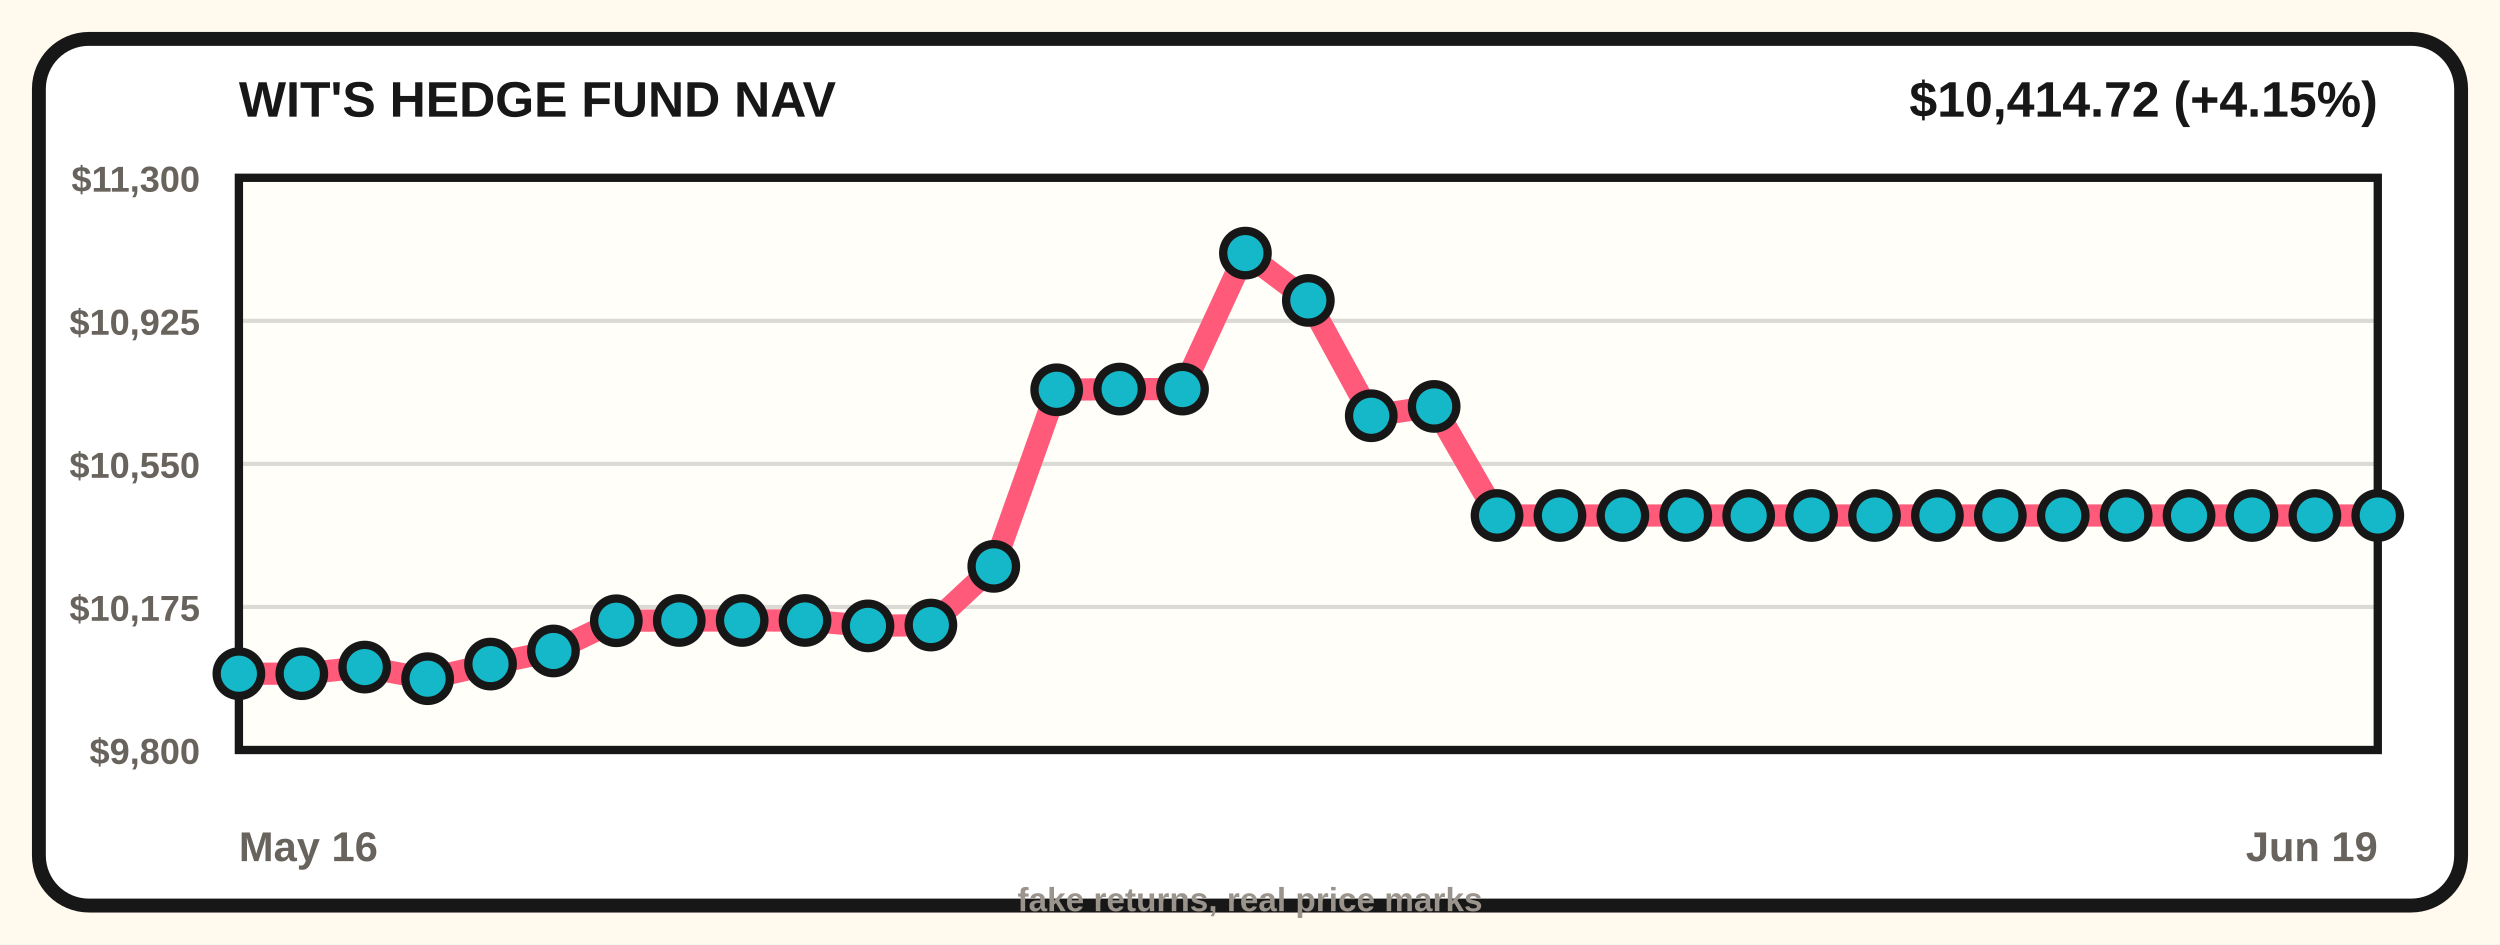
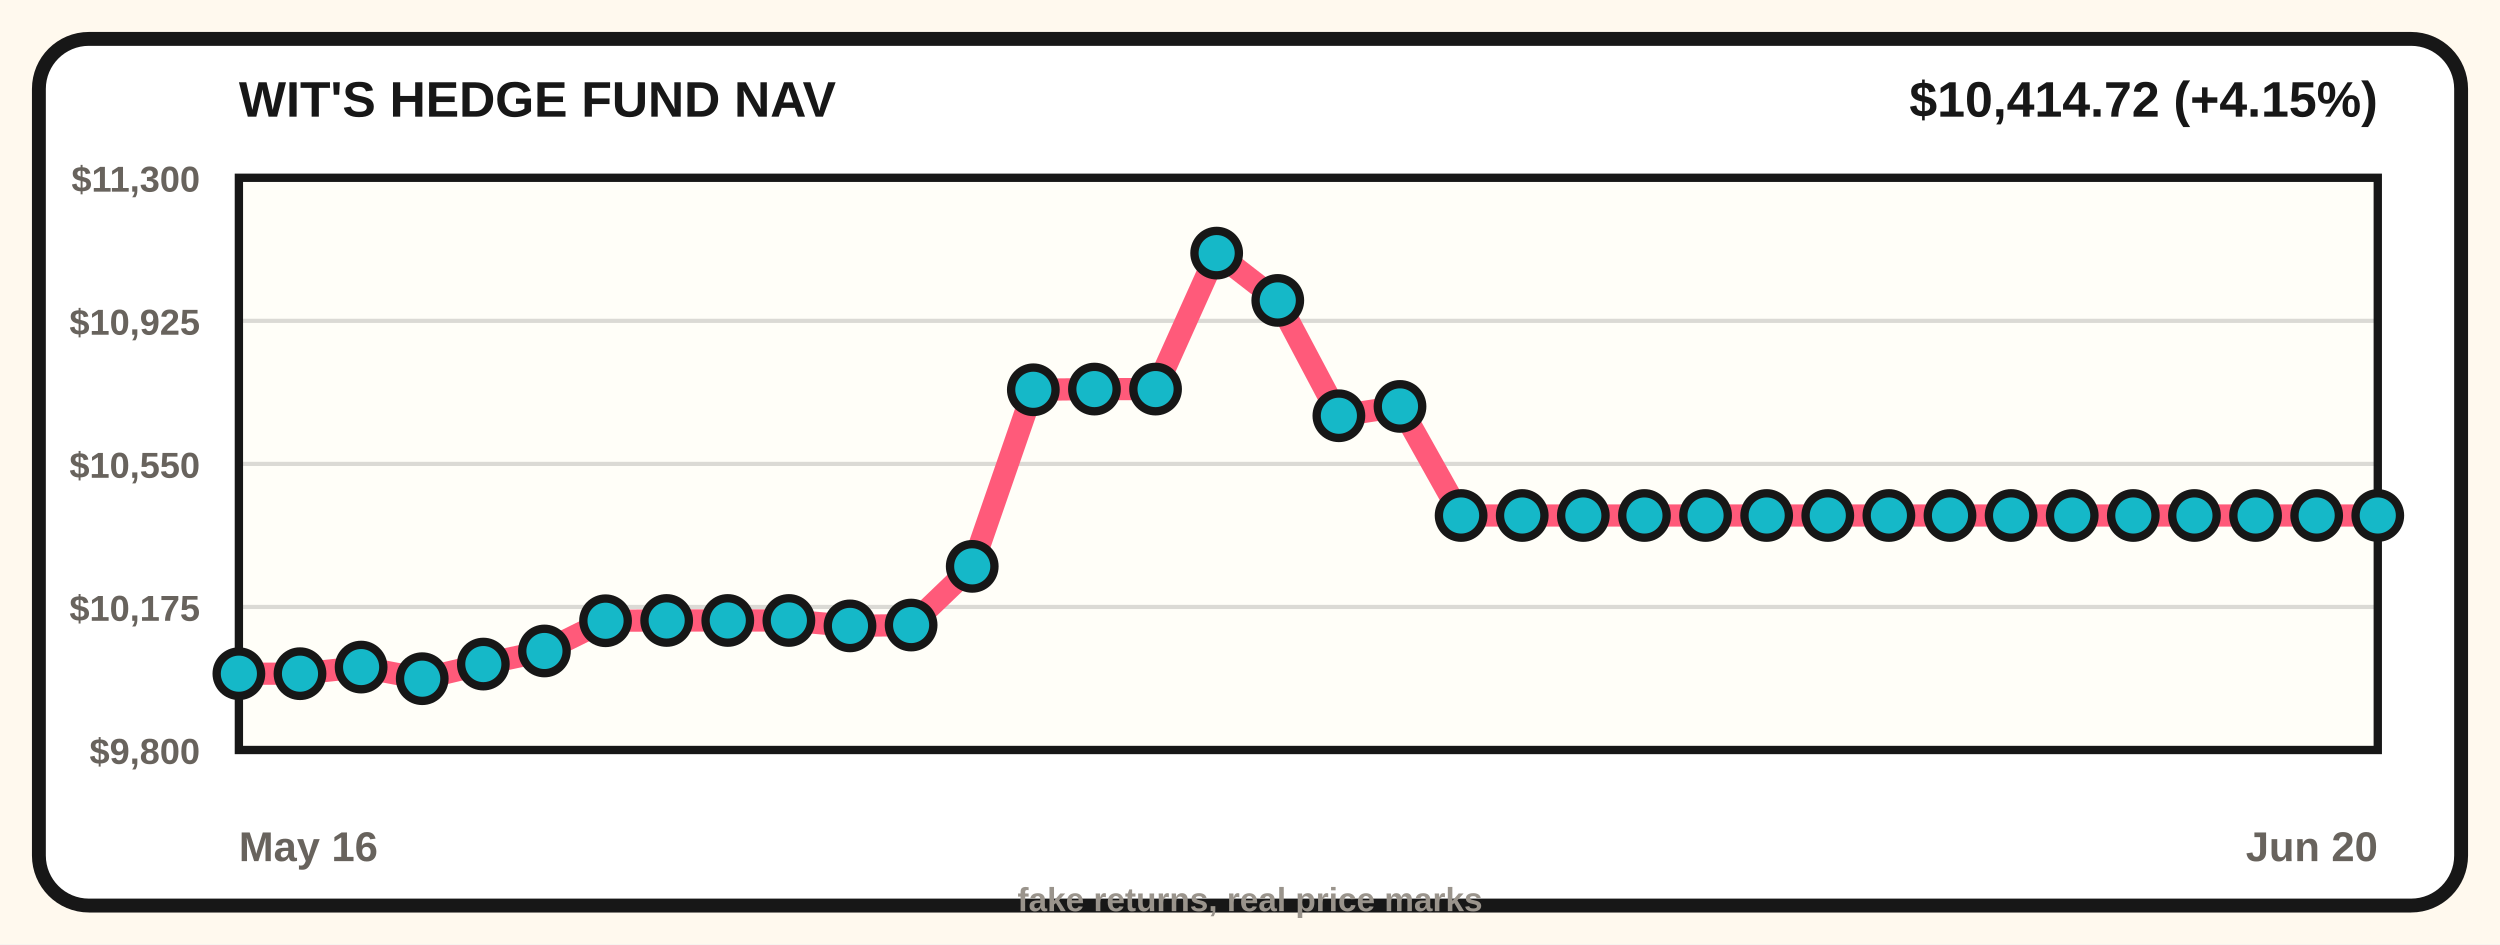
<svg xmlns="http://www.w3.org/2000/svg" width="900" height="340" viewBox="0 0 900 340" role="img" aria-label="Wit's Hedge Fund fake NAV chart">
  <rect width="900" height="340" fill="#fff9ee" />
  <rect x="14" y="14" width="872" height="312" rx="18" fill="#ffffff" stroke="#171717" stroke-width="5" />
  <rect x="86" y="64" width="770" height="206" fill="#fffef8" stroke="#171717" stroke-width="3" />
  <line x1="86" y1="270" x2="856" y2="270" stroke="#171717" stroke-width="1.5" opacity="0.16" />
  <text x="72" y="275" text-anchor="end" font-family="Arial, sans-serif" font-size="13" font-weight="800" fill="#68635d">$9,800</text>
  <line x1="86" y1="218.5" x2="856" y2="218.5" stroke="#171717" stroke-width="1.5" opacity="0.16" />
  <text x="72" y="223.5" text-anchor="end" font-family="Arial, sans-serif" font-size="13" font-weight="800" fill="#68635d">$10,175</text>
  <line x1="86" y1="167" x2="856" y2="167" stroke="#171717" stroke-width="1.5" opacity="0.16" />
  <text x="72" y="172" text-anchor="end" font-family="Arial, sans-serif" font-size="13" font-weight="800" fill="#68635d">$10,550</text>
  <line x1="86" y1="115.5" x2="856" y2="115.5" stroke="#171717" stroke-width="1.5" opacity="0.16" />
  <text x="72" y="120.5" text-anchor="end" font-family="Arial, sans-serif" font-size="13" font-weight="800" fill="#68635d">$10,925</text>
  <line x1="86" y1="64" x2="856" y2="64" stroke="#171717" stroke-width="1.5" opacity="0.16" />
  <text x="72" y="69" text-anchor="end" font-family="Arial, sans-serif" font-size="13" font-weight="800" fill="#68635d">$11,300</text>
-   <polyline points="86,242.53 108.65,242.53 131.29,240.15 153.94,244.33 176.59,239.07 199.24,234.35 221.88,223.47 244.53,223.37 267.18,223.37 289.82,223.37 312.47,225.32 335.12,225.02 357.76,203.89 380.41,140.32 403.06,140.07 425.71,140.07 448.35,91.12 471,108.15 493.65,149.67 516.29,146.31 538.94,185.58 561.59,185.58 584.24,185.58 606.88,185.58 629.53,185.58 652.18,185.58 674.82,185.58 697.47,185.58 720.12,185.58 742.76,185.58 765.41,185.58 788.06,185.58 810.71,185.58 833.35,185.58 856,185.58" fill="none" stroke="#ff5a7a" stroke-width="8" stroke-linecap="round" stroke-linejoin="round" />
+   <polyline points="86,242.53 108,242.53 130,240.15 152,244.33 174,239.07 196,234.35 218,223.47 240,223.37 262,223.37 284,223.37 306,225.32 328,225.02 350,203.89 372,140.32 394,140.07 416,140.07 438,91.12 460,108.15 482,149.67 504,146.31 526,185.58 548,185.58 570,185.58 592,185.58 614,185.58 636,185.58 658,185.58 680,185.58 702,185.58 724,185.58 746,185.58 768,185.58 790,185.58 812,185.58 834,185.58 856,185.58" fill="none" stroke="#ff5a7a" stroke-width="8" stroke-linecap="round" stroke-linejoin="round" />
  <circle cx="86" cy="242.53" r="8" fill="#15b8c8" stroke="#171717" stroke-width="3" />
-   <circle cx="108.65" cy="242.53" r="8" fill="#15b8c8" stroke="#171717" stroke-width="3" />
-   <circle cx="131.29" cy="240.15" r="8" fill="#15b8c8" stroke="#171717" stroke-width="3" />
-   <circle cx="153.94" cy="244.33" r="8" fill="#15b8c8" stroke="#171717" stroke-width="3" />
-   <circle cx="176.59" cy="239.07" r="8" fill="#15b8c8" stroke="#171717" stroke-width="3" />
-   <circle cx="199.24" cy="234.35" r="8" fill="#15b8c8" stroke="#171717" stroke-width="3" />
-   <circle cx="221.88" cy="223.47" r="8" fill="#15b8c8" stroke="#171717" stroke-width="3" />
-   <circle cx="244.53" cy="223.37" r="8" fill="#15b8c8" stroke="#171717" stroke-width="3" />
-   <circle cx="267.18" cy="223.37" r="8" fill="#15b8c8" stroke="#171717" stroke-width="3" />
-   <circle cx="289.82" cy="223.37" r="8" fill="#15b8c8" stroke="#171717" stroke-width="3" />
-   <circle cx="312.47" cy="225.32" r="8" fill="#15b8c8" stroke="#171717" stroke-width="3" />
-   <circle cx="335.12" cy="225.02" r="8" fill="#15b8c8" stroke="#171717" stroke-width="3" />
-   <circle cx="357.76" cy="203.89" r="8" fill="#15b8c8" stroke="#171717" stroke-width="3" />
-   <circle cx="380.41" cy="140.32" r="8" fill="#15b8c8" stroke="#171717" stroke-width="3" />
-   <circle cx="403.06" cy="140.07" r="8" fill="#15b8c8" stroke="#171717" stroke-width="3" />
-   <circle cx="425.71" cy="140.07" r="8" fill="#15b8c8" stroke="#171717" stroke-width="3" />
-   <circle cx="448.35" cy="91.12" r="8" fill="#15b8c8" stroke="#171717" stroke-width="3" />
-   <circle cx="471" cy="108.15" r="8" fill="#15b8c8" stroke="#171717" stroke-width="3" />
-   <circle cx="493.65" cy="149.67" r="8" fill="#15b8c8" stroke="#171717" stroke-width="3" />
-   <circle cx="516.29" cy="146.31" r="8" fill="#15b8c8" stroke="#171717" stroke-width="3" />
-   <circle cx="538.94" cy="185.58" r="8" fill="#15b8c8" stroke="#171717" stroke-width="3" />
-   <circle cx="561.59" cy="185.58" r="8" fill="#15b8c8" stroke="#171717" stroke-width="3" />
-   <circle cx="584.24" cy="185.58" r="8" fill="#15b8c8" stroke="#171717" stroke-width="3" />
-   <circle cx="606.88" cy="185.58" r="8" fill="#15b8c8" stroke="#171717" stroke-width="3" />
-   <circle cx="629.53" cy="185.58" r="8" fill="#15b8c8" stroke="#171717" stroke-width="3" />
-   <circle cx="652.18" cy="185.58" r="8" fill="#15b8c8" stroke="#171717" stroke-width="3" />
-   <circle cx="674.82" cy="185.58" r="8" fill="#15b8c8" stroke="#171717" stroke-width="3" />
-   <circle cx="697.47" cy="185.58" r="8" fill="#15b8c8" stroke="#171717" stroke-width="3" />
-   <circle cx="720.12" cy="185.58" r="8" fill="#15b8c8" stroke="#171717" stroke-width="3" />
-   <circle cx="742.76" cy="185.58" r="8" fill="#15b8c8" stroke="#171717" stroke-width="3" />
-   <circle cx="765.41" cy="185.58" r="8" fill="#15b8c8" stroke="#171717" stroke-width="3" />
-   <circle cx="788.06" cy="185.58" r="8" fill="#15b8c8" stroke="#171717" stroke-width="3" />
-   <circle cx="810.71" cy="185.58" r="8" fill="#15b8c8" stroke="#171717" stroke-width="3" />
-   <circle cx="833.35" cy="185.58" r="8" fill="#15b8c8" stroke="#171717" stroke-width="3" />
+   <circle cx="108" cy="242.53" r="8" fill="#15b8c8" stroke="#171717" stroke-width="3" />
+   <circle cx="130" cy="240.15" r="8" fill="#15b8c8" stroke="#171717" stroke-width="3" />
+   <circle cx="152" cy="244.33" r="8" fill="#15b8c8" stroke="#171717" stroke-width="3" />
+   <circle cx="174" cy="239.07" r="8" fill="#15b8c8" stroke="#171717" stroke-width="3" />
+   <circle cx="196" cy="234.35" r="8" fill="#15b8c8" stroke="#171717" stroke-width="3" />
+   <circle cx="218" cy="223.47" r="8" fill="#15b8c8" stroke="#171717" stroke-width="3" />
+   <circle cx="240" cy="223.37" r="8" fill="#15b8c8" stroke="#171717" stroke-width="3" />
+   <circle cx="262" cy="223.37" r="8" fill="#15b8c8" stroke="#171717" stroke-width="3" />
+   <circle cx="284" cy="223.37" r="8" fill="#15b8c8" stroke="#171717" stroke-width="3" />
+   <circle cx="306" cy="225.32" r="8" fill="#15b8c8" stroke="#171717" stroke-width="3" />
+   <circle cx="328" cy="225.02" r="8" fill="#15b8c8" stroke="#171717" stroke-width="3" />
+   <circle cx="350" cy="203.89" r="8" fill="#15b8c8" stroke="#171717" stroke-width="3" />
+   <circle cx="372" cy="140.32" r="8" fill="#15b8c8" stroke="#171717" stroke-width="3" />
+   <circle cx="394" cy="140.07" r="8" fill="#15b8c8" stroke="#171717" stroke-width="3" />
+   <circle cx="416" cy="140.07" r="8" fill="#15b8c8" stroke="#171717" stroke-width="3" />
+   <circle cx="438" cy="91.12" r="8" fill="#15b8c8" stroke="#171717" stroke-width="3" />
+   <circle cx="460" cy="108.15" r="8" fill="#15b8c8" stroke="#171717" stroke-width="3" />
+   <circle cx="482" cy="149.67" r="8" fill="#15b8c8" stroke="#171717" stroke-width="3" />
+   <circle cx="504" cy="146.31" r="8" fill="#15b8c8" stroke="#171717" stroke-width="3" />
+   <circle cx="526" cy="185.58" r="8" fill="#15b8c8" stroke="#171717" stroke-width="3" />
+   <circle cx="548" cy="185.58" r="8" fill="#15b8c8" stroke="#171717" stroke-width="3" />
+   <circle cx="570" cy="185.58" r="8" fill="#15b8c8" stroke="#171717" stroke-width="3" />
+   <circle cx="592" cy="185.58" r="8" fill="#15b8c8" stroke="#171717" stroke-width="3" />
+   <circle cx="614" cy="185.58" r="8" fill="#15b8c8" stroke="#171717" stroke-width="3" />
+   <circle cx="636" cy="185.58" r="8" fill="#15b8c8" stroke="#171717" stroke-width="3" />
+   <circle cx="658" cy="185.58" r="8" fill="#15b8c8" stroke="#171717" stroke-width="3" />
+   <circle cx="680" cy="185.58" r="8" fill="#15b8c8" stroke="#171717" stroke-width="3" />
+   <circle cx="702" cy="185.58" r="8" fill="#15b8c8" stroke="#171717" stroke-width="3" />
+   <circle cx="724" cy="185.58" r="8" fill="#15b8c8" stroke="#171717" stroke-width="3" />
+   <circle cx="746" cy="185.58" r="8" fill="#15b8c8" stroke="#171717" stroke-width="3" />
+   <circle cx="768" cy="185.58" r="8" fill="#15b8c8" stroke="#171717" stroke-width="3" />
+   <circle cx="790" cy="185.58" r="8" fill="#15b8c8" stroke="#171717" stroke-width="3" />
+   <circle cx="812" cy="185.58" r="8" fill="#15b8c8" stroke="#171717" stroke-width="3" />
+   <circle cx="834" cy="185.58" r="8" fill="#15b8c8" stroke="#171717" stroke-width="3" />
  <circle cx="856" cy="185.58" r="8" fill="#15b8c8" stroke="#171717" stroke-width="3" />
  <text x="86" y="42" font-family="Arial, sans-serif" font-size="18" font-weight="900" fill="#171717">WIT'S HEDGE FUND NAV</text>
  <text x="856" y="42" text-anchor="end" font-family="Arial, sans-serif" font-size="18" font-weight="900" fill="#171717">$10,414.72 (+4.15%)</text>
  <text x="86" y="310" text-anchor="start" font-family="Arial, sans-serif" font-size="15" font-weight="900" fill="#68635d">May 16</text>
-   <text x="856" y="310" text-anchor="end" font-family="Arial, sans-serif" font-size="15" font-weight="900" fill="#68635d">Jun 19</text>
+   <text x="856" y="310" text-anchor="end" font-family="Arial, sans-serif" font-size="15" font-weight="900" fill="#68635d">Jun 20</text>
  <text x="450" y="328" text-anchor="middle" font-family="Arial, sans-serif" font-size="12" font-weight="800" fill="#9a948c">fake returns, real price marks</text>
</svg>
